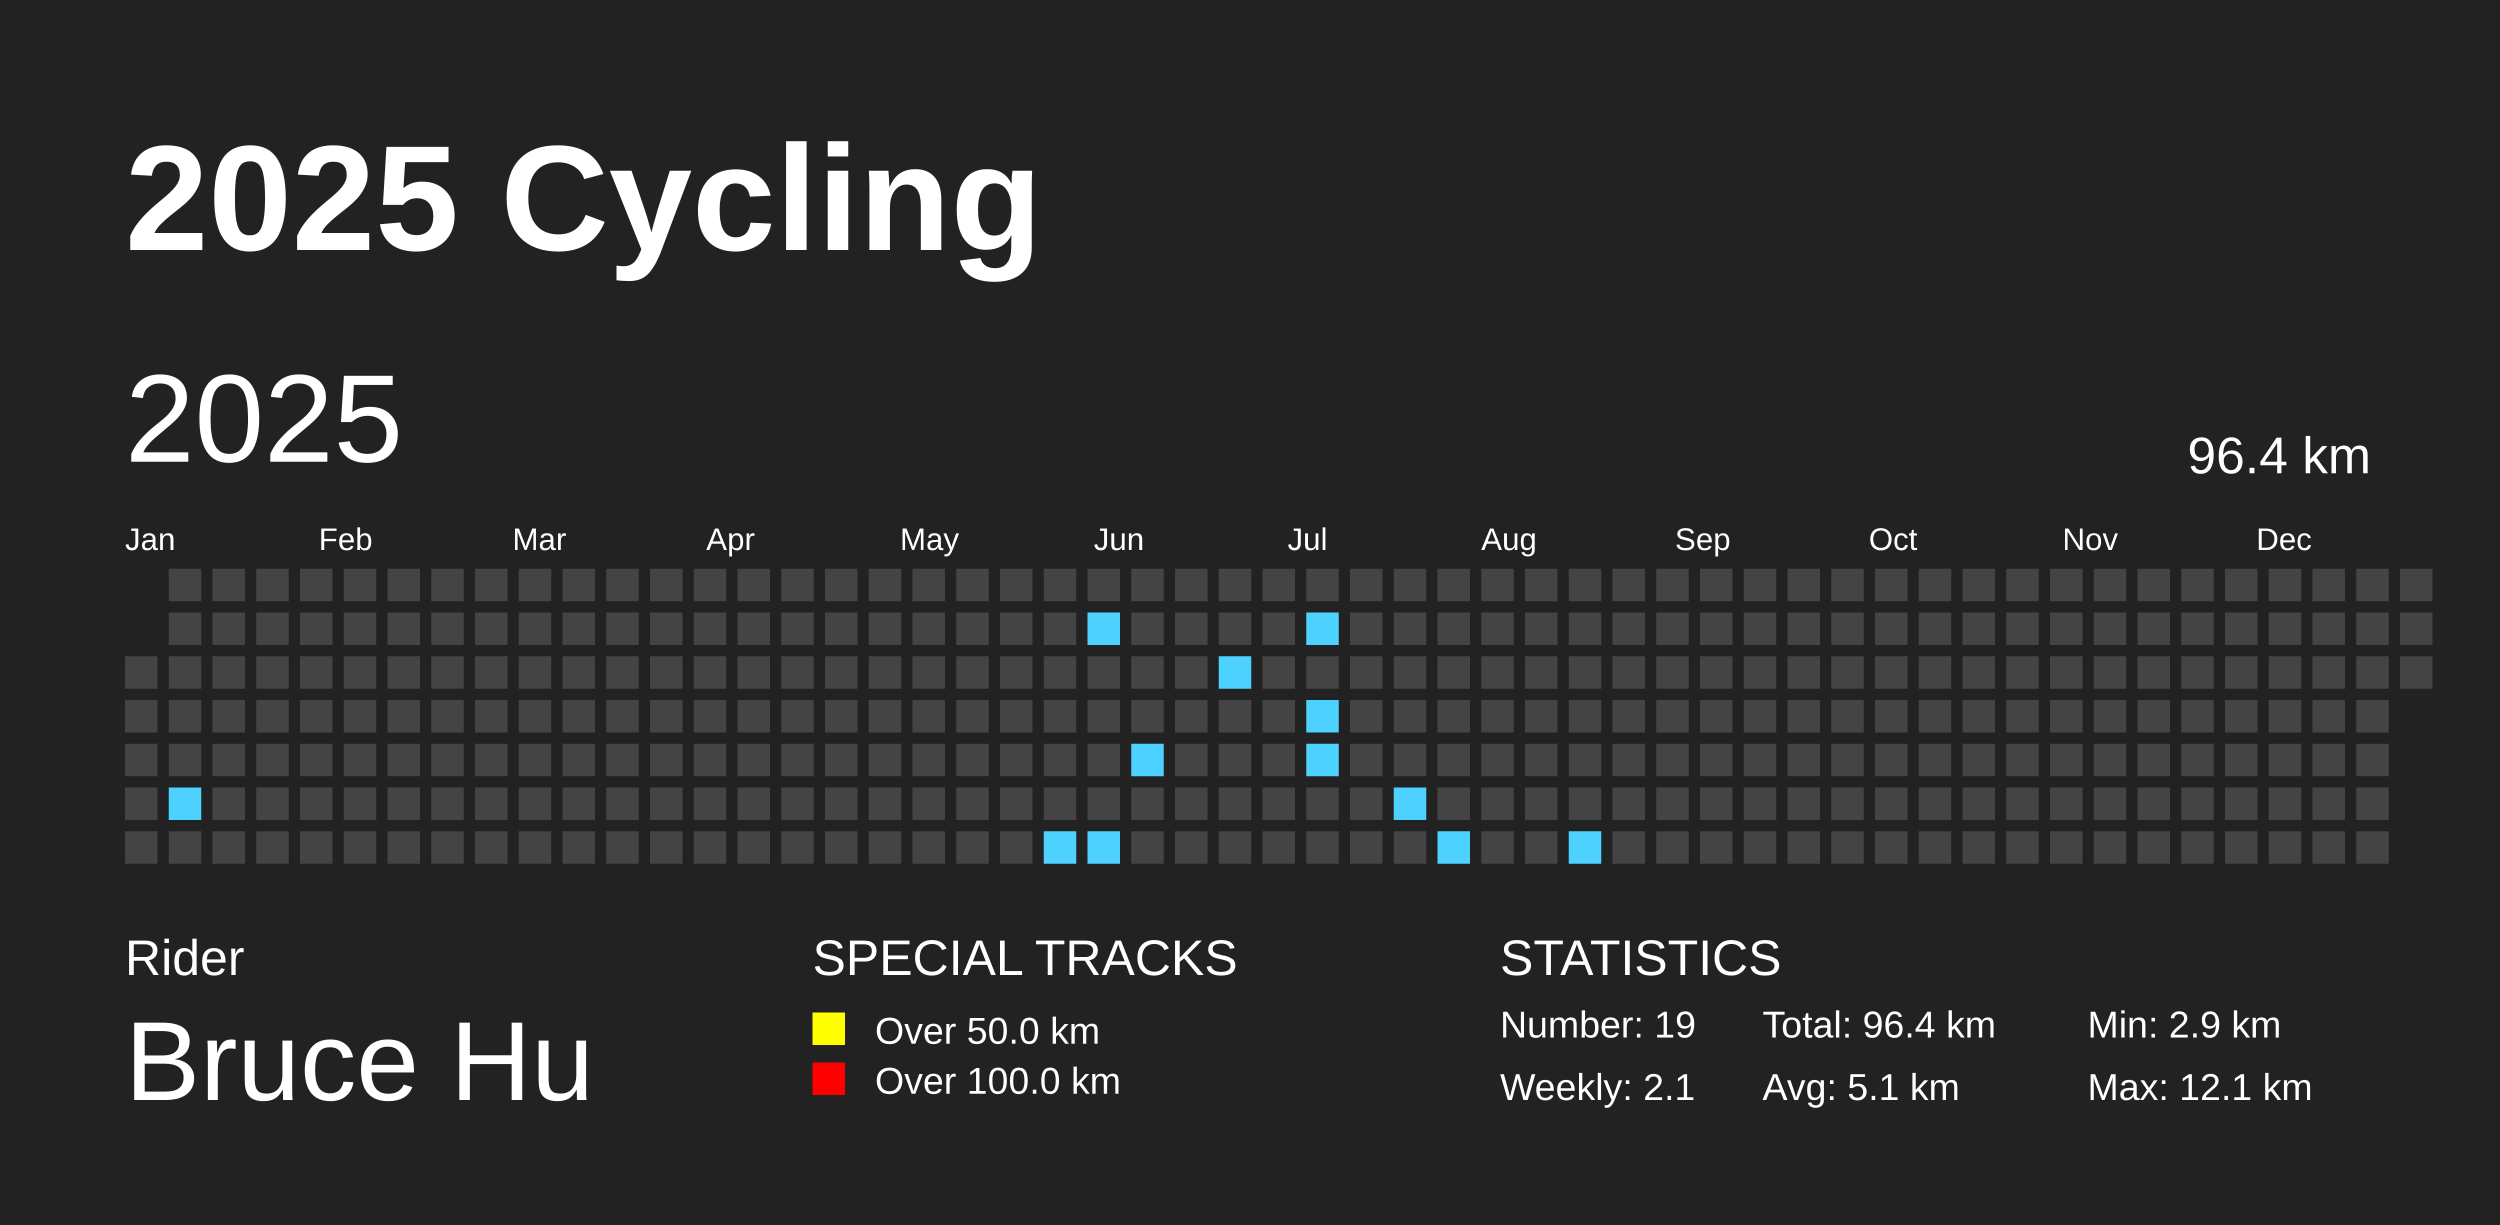
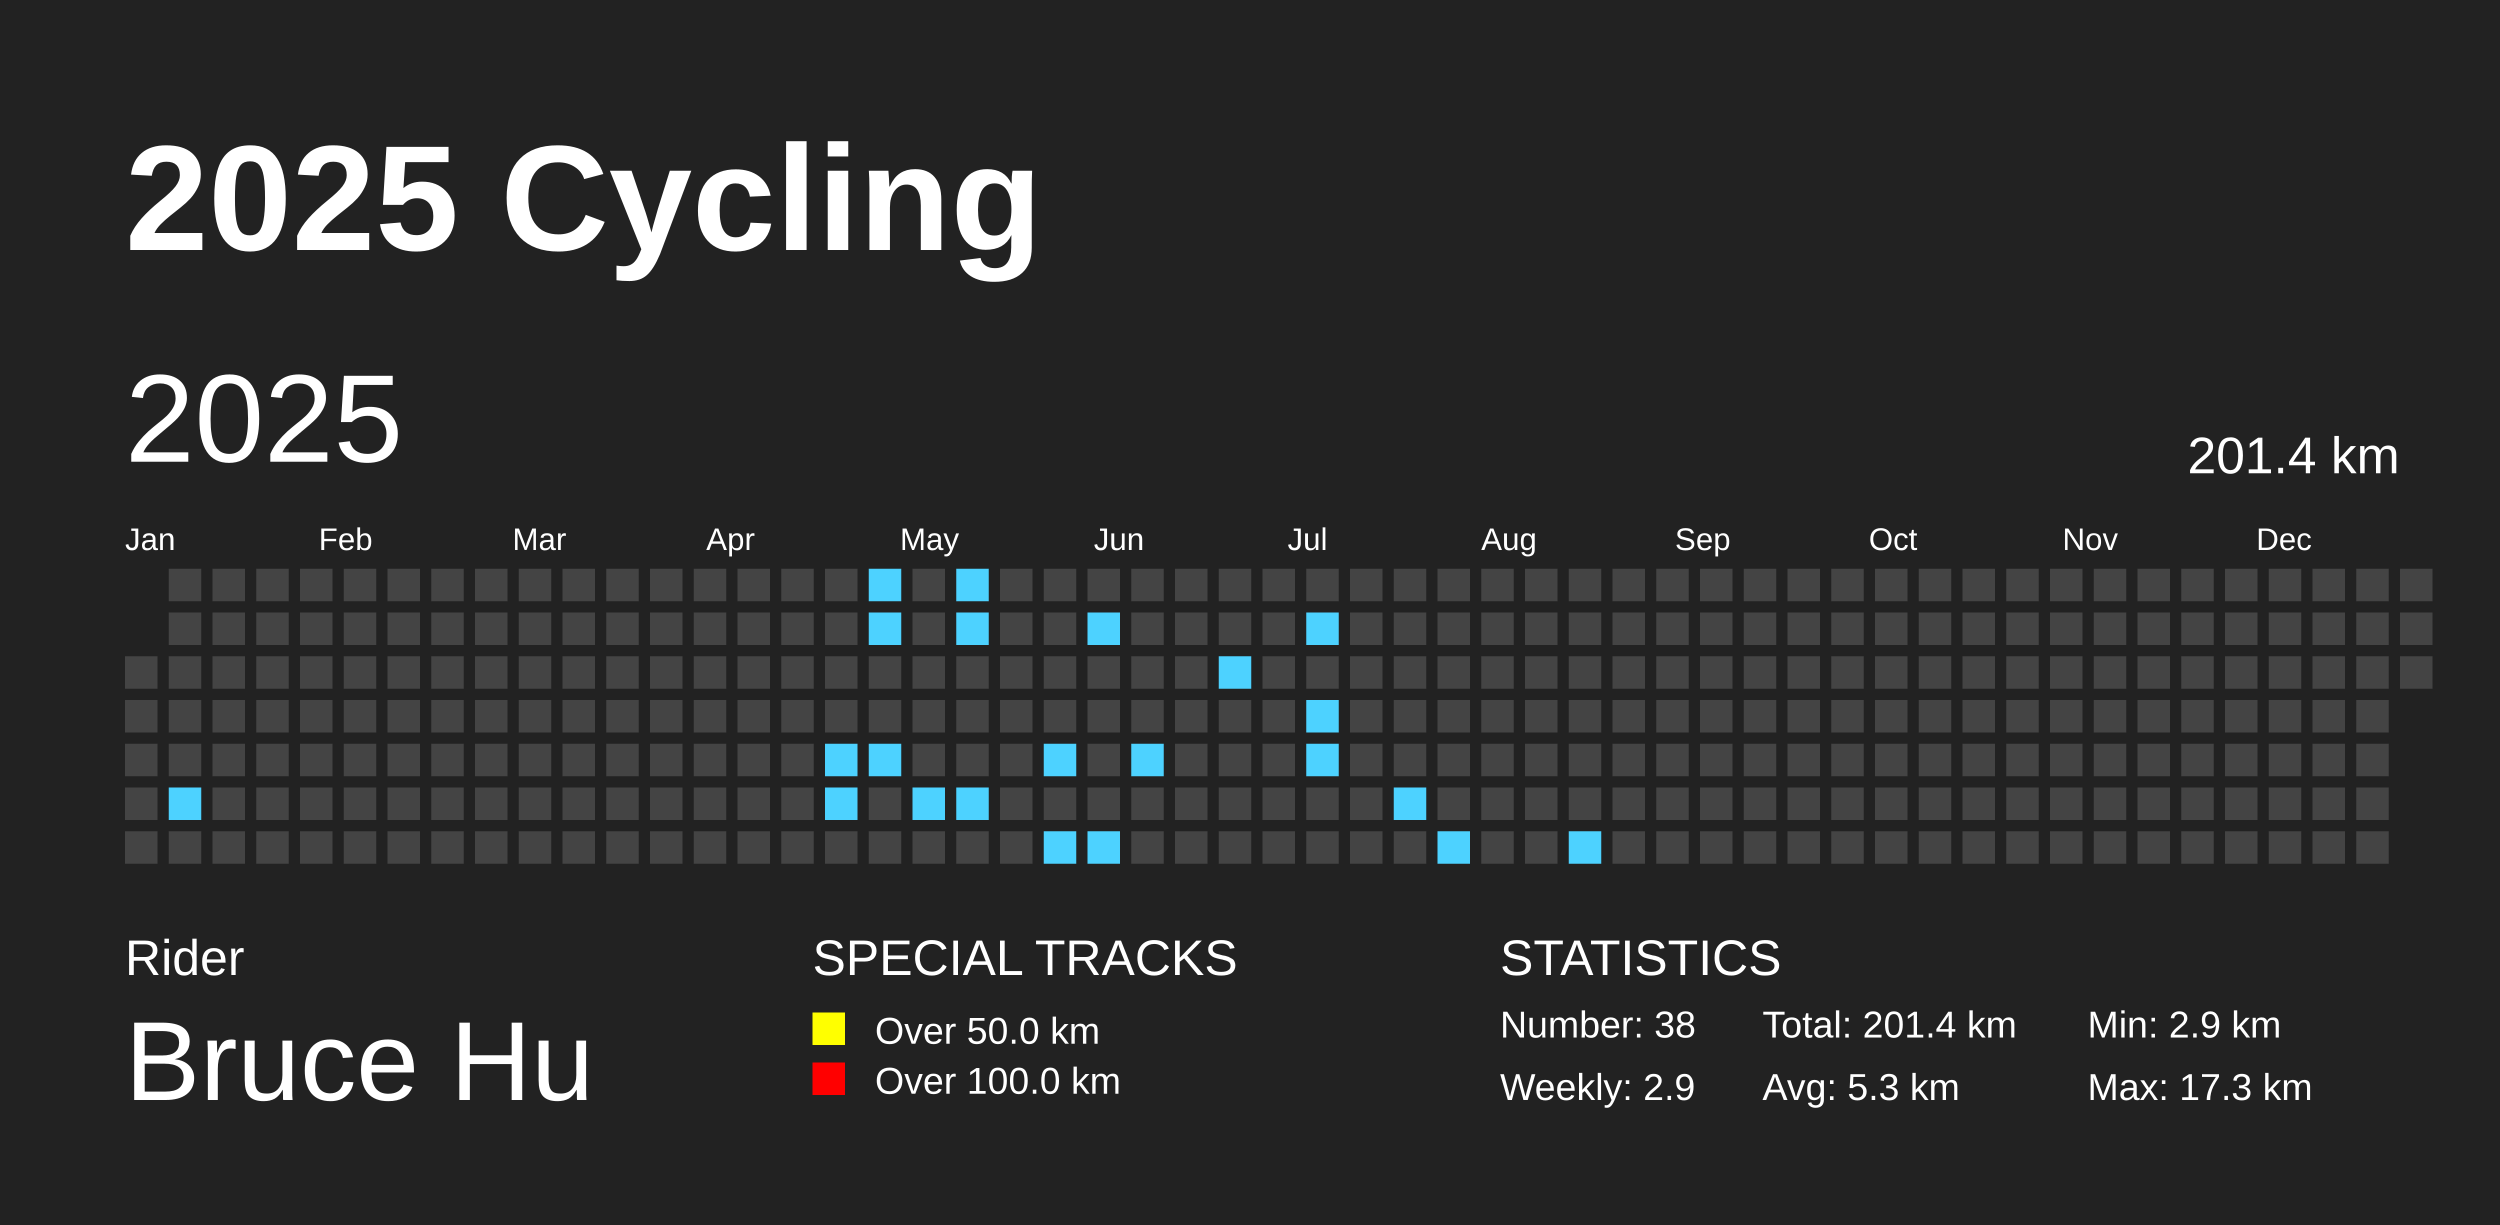
<svg xmlns="http://www.w3.org/2000/svg" baseProfile="full" height="98mm" version="1.1" viewBox="0,0,200,98" width="200mm">
  <defs />
  <rect fill="#222222" height="98" width="200" x="0" y="0" />
  <text fill="#FFFFFF" style="font-size:12px; font-family:Arial; font-weight:bold;" x="10" y="20">2025 Cycling</text>
  <text fill="#FFFFFF" style="font-size:4px; font-family:Arial" x="10" y="78">Rider</text>
  <text fill="#FFFFFF" style="font-size:9px; font-family:Arial" x="10" y="88">Bruce Hu</text>
  <text fill="#FFFFFF" style="font-size:4px; font-family:Arial" x="65" y="78">SPECIAL TRACKS</text>
  <rect fill="yellow" height="2.6" width="2.6" x="65" y="81" />
  <text fill="#FFFFFF" style="font-size:3px; font-family:Arial" x="70" y="83.5">Over 50.0 km</text>
  <rect fill="red" height="2.6" width="2.6" x="65" y="85" />
  <text fill="#FFFFFF" style="font-size:3px; font-family:Arial" x="70" y="87.5">Over 100.0 km</text>
  <text fill="#FFFFFF" style="font-size:4px; font-family:Arial" x="120" y="78">STATISTICS</text>
-   <text fill="#FFFFFF" style="font-size:3px; font-family:Arial" x="120" y="83">Number: 19</text>
-   <text fill="#FFFFFF" style="font-size:3px; font-family:Arial" x="120" y="88">Weekly: 2.1</text>
-   <text fill="#FFFFFF" style="font-size:3px; font-family:Arial" x="141" y="83">Total: 96.4 km</text>
-   <text fill="#FFFFFF" style="font-size:3px; font-family:Arial" x="141" y="88">Avg: 5.1 km</text>
+   <text fill="#FFFFFF" style="font-size:3px; font-family:Arial" x="120" y="83">Number: 38</text>
+   <text fill="#FFFFFF" style="font-size:3px; font-family:Arial" x="120" y="88">Weekly: 2.9</text>
+   <text fill="#FFFFFF" style="font-size:3px; font-family:Arial" x="141" y="83">Total: 201.4 km</text>
+   <text fill="#FFFFFF" style="font-size:3px; font-family:Arial" x="141" y="88">Avg: 5.3 km</text>
  <text fill="#FFFFFF" style="font-size:3px; font-family:Arial" x="167" y="83">Min: 2.9 km</text>
-   <text fill="#FFFFFF" style="font-size:3px; font-family:Arial" x="167" y="88">Max: 12.1 km</text>
+   <text fill="#FFFFFF" style="font-size:3px; font-family:Arial" x="167" y="88">Max: 17.3 km</text>
  <text dominant-baseline="hanging" fill="#FFFFFF" style="font-size:10.0px; font-family:Arial;" x="10" y="30">2025</text>
-   <text dominant-baseline="hanging" fill="#FFFFFF" style="font-size:4.125px; font-family:Arial;" x="175" y="35">96.4 km</text>
+   <text dominant-baseline="hanging" fill="#FFFFFF" style="font-size:4.125px; font-family:Arial;" x="175" y="35">201.4 km</text>
  <text fill="#FFFFFF" style="font-size:2.5px; font-family:Arial" x="10.0" y="44">Jan</text>
  <text fill="#FFFFFF" style="font-size:2.5px; font-family:Arial" x="25.5" y="44">Feb</text>
  <text fill="#FFFFFF" style="font-size:2.5px; font-family:Arial" x="41.0" y="44">Mar</text>
  <text fill="#FFFFFF" style="font-size:2.5px; font-family:Arial" x="56.5" y="44">Apr</text>
  <text fill="#FFFFFF" style="font-size:2.5px; font-family:Arial" x="72.0" y="44">May</text>
  <text fill="#FFFFFF" style="font-size:2.5px; font-family:Arial" x="87.5" y="44">Jun</text>
  <text fill="#FFFFFF" style="font-size:2.5px; font-family:Arial" x="103.0" y="44">Jul</text>
  <text fill="#FFFFFF" style="font-size:2.5px; font-family:Arial" x="118.5" y="44">Aug</text>
  <text fill="#FFFFFF" style="font-size:2.5px; font-family:Arial" x="134.0" y="44">Sep</text>
  <text fill="#FFFFFF" style="font-size:2.5px; font-family:Arial" x="149.5" y="44">Oct</text>
  <text fill="#FFFFFF" style="font-size:2.5px; font-family:Arial" x="165.0" y="44">Nov</text>
  <text fill="#FFFFFF" style="font-size:2.5px; font-family:Arial" x="180.5" y="44">Dec</text>
  <rect fill="#444444" height="2.6" width="2.6" x="10.0" y="52.5" />
  <rect fill="#444444" height="2.6" width="2.6" x="10.0" y="56.0" />
  <rect fill="#444444" height="2.6" width="2.6" x="10.0" y="59.5" />
  <rect fill="#444444" height="2.6" width="2.6" x="10.0" y="63.0" />
  <rect fill="#444444" height="2.6" width="2.6" x="10.0" y="66.5" />
  <rect fill="#444444" height="2.6" width="2.6" x="13.5" y="45.5" />
  <rect fill="#444444" height="2.6" width="2.6" x="13.5" y="49.0" />
  <rect fill="#444444" height="2.6" width="2.6" x="13.5" y="52.5" />
  <rect fill="#444444" height="2.6" width="2.6" x="13.5" y="56.0" />
  <rect fill="#444444" height="2.6" width="2.6" x="13.5" y="59.5" />
  <rect fill="#4DD2FF" height="2.6" width="2.6" x="13.5" y="63.0" />
  <rect fill="#444444" height="2.6" width="2.6" x="13.5" y="66.5" />
  <rect fill="#444444" height="2.6" width="2.6" x="17.0" y="45.5" />
  <rect fill="#444444" height="2.6" width="2.6" x="17.0" y="49.0" />
  <rect fill="#444444" height="2.6" width="2.6" x="17.0" y="52.5" />
  <rect fill="#444444" height="2.6" width="2.6" x="17.0" y="56.0" />
  <rect fill="#444444" height="2.6" width="2.6" x="17.0" y="59.5" />
  <rect fill="#444444" height="2.6" width="2.6" x="17.0" y="63.0" />
  <rect fill="#444444" height="2.6" width="2.6" x="17.0" y="66.5" />
  <rect fill="#444444" height="2.6" width="2.6" x="20.5" y="45.5" />
  <rect fill="#444444" height="2.6" width="2.6" x="20.5" y="49.0" />
  <rect fill="#444444" height="2.6" width="2.6" x="20.5" y="52.5" />
  <rect fill="#444444" height="2.6" width="2.6" x="20.5" y="56.0" />
  <rect fill="#444444" height="2.6" width="2.6" x="20.5" y="59.5" />
  <rect fill="#444444" height="2.6" width="2.6" x="20.5" y="63.0" />
  <rect fill="#444444" height="2.6" width="2.6" x="20.5" y="66.5" />
  <rect fill="#444444" height="2.6" width="2.6" x="24.0" y="45.5" />
  <rect fill="#444444" height="2.6" width="2.6" x="24.0" y="49.0" />
  <rect fill="#444444" height="2.6" width="2.6" x="24.0" y="52.5" />
  <rect fill="#444444" height="2.6" width="2.6" x="24.0" y="56.0" />
  <rect fill="#444444" height="2.6" width="2.6" x="24.0" y="59.5" />
  <rect fill="#444444" height="2.6" width="2.6" x="24.0" y="63.0" />
  <rect fill="#444444" height="2.6" width="2.6" x="24.0" y="66.5" />
  <rect fill="#444444" height="2.6" width="2.6" x="27.5" y="45.5" />
  <rect fill="#444444" height="2.6" width="2.6" x="27.5" y="49.0" />
  <rect fill="#444444" height="2.6" width="2.6" x="27.5" y="52.5" />
  <rect fill="#444444" height="2.6" width="2.6" x="27.5" y="56.0" />
  <rect fill="#444444" height="2.6" width="2.6" x="27.5" y="59.5" />
  <rect fill="#444444" height="2.6" width="2.6" x="27.5" y="63.0" />
  <rect fill="#444444" height="2.6" width="2.6" x="27.5" y="66.5" />
  <rect fill="#444444" height="2.6" width="2.6" x="31.0" y="45.5" />
  <rect fill="#444444" height="2.6" width="2.6" x="31.0" y="49.0" />
  <rect fill="#444444" height="2.6" width="2.6" x="31.0" y="52.5" />
  <rect fill="#444444" height="2.6" width="2.6" x="31.0" y="56.0" />
  <rect fill="#444444" height="2.6" width="2.6" x="31.0" y="59.5" />
  <rect fill="#444444" height="2.6" width="2.6" x="31.0" y="63.0" />
  <rect fill="#444444" height="2.6" width="2.6" x="31.0" y="66.5" />
  <rect fill="#444444" height="2.6" width="2.6" x="34.5" y="45.5" />
  <rect fill="#444444" height="2.6" width="2.6" x="34.5" y="49.0" />
  <rect fill="#444444" height="2.6" width="2.6" x="34.5" y="52.5" />
  <rect fill="#444444" height="2.6" width="2.6" x="34.5" y="56.0" />
  <rect fill="#444444" height="2.6" width="2.6" x="34.5" y="59.5" />
  <rect fill="#444444" height="2.6" width="2.6" x="34.5" y="63.0" />
  <rect fill="#444444" height="2.6" width="2.6" x="34.5" y="66.5" />
  <rect fill="#444444" height="2.6" width="2.6" x="38.0" y="45.5" />
  <rect fill="#444444" height="2.6" width="2.6" x="38.0" y="49.0" />
  <rect fill="#444444" height="2.6" width="2.6" x="38.0" y="52.5" />
  <rect fill="#444444" height="2.6" width="2.6" x="38.0" y="56.0" />
  <rect fill="#444444" height="2.6" width="2.6" x="38.0" y="59.5" />
  <rect fill="#444444" height="2.6" width="2.6" x="38.0" y="63.0" />
  <rect fill="#444444" height="2.6" width="2.6" x="38.0" y="66.5" />
  <rect fill="#444444" height="2.6" width="2.6" x="41.5" y="45.5" />
  <rect fill="#444444" height="2.6" width="2.6" x="41.5" y="49.0" />
  <rect fill="#444444" height="2.6" width="2.6" x="41.5" y="52.5" />
  <rect fill="#444444" height="2.6" width="2.6" x="41.5" y="56.0" />
  <rect fill="#444444" height="2.6" width="2.6" x="41.5" y="59.5" />
  <rect fill="#444444" height="2.6" width="2.6" x="41.5" y="63.0" />
  <rect fill="#444444" height="2.6" width="2.6" x="41.5" y="66.5" />
  <rect fill="#444444" height="2.6" width="2.6" x="45.0" y="45.5" />
  <rect fill="#444444" height="2.6" width="2.6" x="45.0" y="49.0" />
  <rect fill="#444444" height="2.6" width="2.6" x="45.0" y="52.5" />
  <rect fill="#444444" height="2.6" width="2.6" x="45.0" y="56.0" />
  <rect fill="#444444" height="2.6" width="2.6" x="45.0" y="59.5" />
  <rect fill="#444444" height="2.6" width="2.6" x="45.0" y="63.0" />
  <rect fill="#444444" height="2.6" width="2.6" x="45.0" y="66.5" />
  <rect fill="#444444" height="2.6" width="2.6" x="48.5" y="45.5" />
  <rect fill="#444444" height="2.6" width="2.6" x="48.5" y="49.0" />
  <rect fill="#444444" height="2.6" width="2.6" x="48.5" y="52.5" />
  <rect fill="#444444" height="2.6" width="2.6" x="48.5" y="56.0" />
  <rect fill="#444444" height="2.6" width="2.6" x="48.5" y="59.5" />
  <rect fill="#444444" height="2.6" width="2.6" x="48.5" y="63.0" />
  <rect fill="#444444" height="2.6" width="2.6" x="48.5" y="66.5" />
  <rect fill="#444444" height="2.6" width="2.6" x="52.0" y="45.5" />
  <rect fill="#444444" height="2.6" width="2.6" x="52.0" y="49.0" />
  <rect fill="#444444" height="2.6" width="2.6" x="52.0" y="52.5" />
  <rect fill="#444444" height="2.6" width="2.6" x="52.0" y="56.0" />
  <rect fill="#444444" height="2.6" width="2.6" x="52.0" y="59.5" />
  <rect fill="#444444" height="2.6" width="2.6" x="52.0" y="63.0" />
  <rect fill="#444444" height="2.6" width="2.6" x="52.0" y="66.5" />
  <rect fill="#444444" height="2.6" width="2.6" x="55.5" y="45.5" />
  <rect fill="#444444" height="2.6" width="2.6" x="55.5" y="49.0" />
  <rect fill="#444444" height="2.6" width="2.6" x="55.5" y="52.5" />
  <rect fill="#444444" height="2.6" width="2.6" x="55.5" y="56.0" />
  <rect fill="#444444" height="2.6" width="2.6" x="55.5" y="59.5" />
  <rect fill="#444444" height="2.6" width="2.6" x="55.5" y="63.0" />
  <rect fill="#444444" height="2.6" width="2.6" x="55.5" y="66.5" />
  <rect fill="#444444" height="2.6" width="2.6" x="59.0" y="45.5" />
  <rect fill="#444444" height="2.6" width="2.6" x="59.0" y="49.0" />
  <rect fill="#444444" height="2.6" width="2.6" x="59.0" y="52.5" />
  <rect fill="#444444" height="2.6" width="2.6" x="59.0" y="56.0" />
  <rect fill="#444444" height="2.6" width="2.6" x="59.0" y="59.5" />
  <rect fill="#444444" height="2.6" width="2.6" x="59.0" y="63.0" />
  <rect fill="#444444" height="2.6" width="2.6" x="59.0" y="66.5" />
  <rect fill="#444444" height="2.6" width="2.6" x="62.5" y="45.5" />
  <rect fill="#444444" height="2.6" width="2.6" x="62.5" y="49.0" />
  <rect fill="#444444" height="2.6" width="2.6" x="62.5" y="52.5" />
  <rect fill="#444444" height="2.6" width="2.6" x="62.5" y="56.0" />
  <rect fill="#444444" height="2.6" width="2.6" x="62.5" y="59.5" />
  <rect fill="#444444" height="2.6" width="2.6" x="62.5" y="63.0" />
  <rect fill="#444444" height="2.6" width="2.6" x="62.5" y="66.5" />
  <rect fill="#444444" height="2.6" width="2.6" x="66.0" y="45.5" />
  <rect fill="#444444" height="2.6" width="2.6" x="66.0" y="49.0" />
  <rect fill="#444444" height="2.6" width="2.6" x="66.0" y="52.5" />
  <rect fill="#444444" height="2.6" width="2.6" x="66.0" y="56.0" />
-   <rect fill="#444444" height="2.6" width="2.6" x="66.0" y="59.5" />
-   <rect fill="#444444" height="2.6" width="2.6" x="66.0" y="63.0" />
+   <rect fill="#4DD2FF" height="2.6" width="2.6" x="66.0" y="59.5" />
+   <rect fill="#4DD2FF" height="2.6" width="2.6" x="66.0" y="63.0" />
  <rect fill="#444444" height="2.6" width="2.6" x="66.0" y="66.5" />
-   <rect fill="#444444" height="2.6" width="2.6" x="69.5" y="45.5" />
-   <rect fill="#444444" height="2.6" width="2.6" x="69.5" y="49.0" />
+   <rect fill="#4DD2FF" height="2.6" width="2.6" x="69.5" y="45.5" />
+   <rect fill="#4DD2FF" height="2.6" width="2.6" x="69.5" y="49.0" />
  <rect fill="#444444" height="2.6" width="2.6" x="69.5" y="52.5" />
  <rect fill="#444444" height="2.6" width="2.6" x="69.5" y="56.0" />
-   <rect fill="#444444" height="2.6" width="2.6" x="69.5" y="59.5" />
+   <rect fill="#4DD2FF" height="2.6" width="2.6" x="69.5" y="59.5" />
  <rect fill="#444444" height="2.6" width="2.6" x="69.5" y="63.0" />
  <rect fill="#444444" height="2.6" width="2.6" x="69.5" y="66.5" />
  <rect fill="#444444" height="2.6" width="2.6" x="73.0" y="45.5" />
  <rect fill="#444444" height="2.6" width="2.6" x="73.0" y="49.0" />
  <rect fill="#444444" height="2.6" width="2.6" x="73.0" y="52.5" />
  <rect fill="#444444" height="2.6" width="2.6" x="73.0" y="56.0" />
  <rect fill="#444444" height="2.6" width="2.6" x="73.0" y="59.5" />
-   <rect fill="#444444" height="2.6" width="2.6" x="73.0" y="63.0" />
+   <rect fill="#4DD2FF" height="2.6" width="2.6" x="73.0" y="63.0" />
  <rect fill="#444444" height="2.6" width="2.6" x="73.0" y="66.5" />
-   <rect fill="#444444" height="2.6" width="2.6" x="76.5" y="45.5" />
-   <rect fill="#444444" height="2.6" width="2.6" x="76.5" y="49.0" />
+   <rect fill="#4DD2FF" height="2.6" width="2.6" x="76.5" y="45.5" />
+   <rect fill="#4DD2FF" height="2.6" width="2.6" x="76.5" y="49.0" />
  <rect fill="#444444" height="2.6" width="2.6" x="76.5" y="52.5" />
  <rect fill="#444444" height="2.6" width="2.6" x="76.5" y="56.0" />
  <rect fill="#444444" height="2.6" width="2.6" x="76.5" y="59.5" />
-   <rect fill="#444444" height="2.6" width="2.6" x="76.5" y="63.0" />
+   <rect fill="#4DD2FF" height="2.6" width="2.6" x="76.5" y="63.0" />
  <rect fill="#444444" height="2.6" width="2.6" x="76.5" y="66.5" />
  <rect fill="#444444" height="2.6" width="2.6" x="80.0" y="45.5" />
  <rect fill="#444444" height="2.6" width="2.6" x="80.0" y="49.0" />
  <rect fill="#444444" height="2.6" width="2.6" x="80.0" y="52.5" />
  <rect fill="#444444" height="2.6" width="2.6" x="80.0" y="56.0" />
  <rect fill="#444444" height="2.6" width="2.6" x="80.0" y="59.5" />
  <rect fill="#444444" height="2.6" width="2.6" x="80.0" y="63.0" />
  <rect fill="#444444" height="2.6" width="2.6" x="80.0" y="66.5" />
  <rect fill="#444444" height="2.6" width="2.6" x="83.5" y="45.5" />
  <rect fill="#444444" height="2.6" width="2.6" x="83.5" y="49.0" />
  <rect fill="#444444" height="2.6" width="2.6" x="83.5" y="52.5" />
  <rect fill="#444444" height="2.6" width="2.6" x="83.5" y="56.0" />
-   <rect fill="#444444" height="2.6" width="2.6" x="83.5" y="59.5" />
+   <rect fill="#4DD2FF" height="2.6" width="2.6" x="83.5" y="59.5" />
  <rect fill="#444444" height="2.6" width="2.6" x="83.5" y="63.0" />
  <rect fill="#4DD2FF" height="2.6" width="2.6" x="83.5" y="66.5" />
  <rect fill="#444444" height="2.6" width="2.6" x="87.0" y="45.5" />
  <rect fill="#4DD2FF" height="2.6" width="2.6" x="87.0" y="49.0" />
  <rect fill="#444444" height="2.6" width="2.6" x="87.0" y="52.5" />
  <rect fill="#444444" height="2.6" width="2.6" x="87.0" y="56.0" />
  <rect fill="#444444" height="2.6" width="2.6" x="87.0" y="59.5" />
  <rect fill="#444444" height="2.6" width="2.6" x="87.0" y="63.0" />
  <rect fill="#4DD2FF" height="2.6" width="2.6" x="87.0" y="66.5" />
  <rect fill="#444444" height="2.6" width="2.6" x="90.5" y="45.5" />
  <rect fill="#444444" height="2.6" width="2.6" x="90.5" y="49.0" />
  <rect fill="#444444" height="2.6" width="2.6" x="90.5" y="52.5" />
  <rect fill="#444444" height="2.6" width="2.6" x="90.5" y="56.0" />
  <rect fill="#4DD2FF" height="2.6" width="2.6" x="90.5" y="59.5" />
  <rect fill="#444444" height="2.6" width="2.6" x="90.5" y="63.0" />
  <rect fill="#444444" height="2.6" width="2.6" x="90.5" y="66.5" />
  <rect fill="#444444" height="2.6" width="2.6" x="94.0" y="45.5" />
  <rect fill="#444444" height="2.6" width="2.6" x="94.0" y="49.0" />
  <rect fill="#444444" height="2.6" width="2.6" x="94.0" y="52.5" />
  <rect fill="#444444" height="2.6" width="2.6" x="94.0" y="56.0" />
  <rect fill="#444444" height="2.6" width="2.6" x="94.0" y="59.5" />
  <rect fill="#444444" height="2.6" width="2.6" x="94.0" y="63.0" />
  <rect fill="#444444" height="2.6" width="2.6" x="94.0" y="66.5" />
  <rect fill="#444444" height="2.6" width="2.6" x="97.5" y="45.5" />
  <rect fill="#444444" height="2.6" width="2.6" x="97.5" y="49.0" />
  <rect fill="#4DD2FF" height="2.6" width="2.6" x="97.5" y="52.5" />
  <rect fill="#444444" height="2.6" width="2.6" x="97.5" y="56.0" />
  <rect fill="#444444" height="2.6" width="2.6" x="97.5" y="59.5" />
  <rect fill="#444444" height="2.6" width="2.6" x="97.5" y="63.0" />
  <rect fill="#444444" height="2.6" width="2.6" x="97.5" y="66.5" />
  <rect fill="#444444" height="2.6" width="2.6" x="101.0" y="45.5" />
  <rect fill="#444444" height="2.6" width="2.6" x="101.0" y="49.0" />
  <rect fill="#444444" height="2.6" width="2.6" x="101.0" y="52.5" />
  <rect fill="#444444" height="2.6" width="2.6" x="101.0" y="56.0" />
  <rect fill="#444444" height="2.6" width="2.6" x="101.0" y="59.5" />
  <rect fill="#444444" height="2.6" width="2.6" x="101.0" y="63.0" />
  <rect fill="#444444" height="2.6" width="2.6" x="101.0" y="66.5" />
  <rect fill="#444444" height="2.6" width="2.6" x="104.5" y="45.5" />
  <rect fill="#4DD2FF" height="2.6" width="2.6" x="104.5" y="49.0" />
  <rect fill="#444444" height="2.6" width="2.6" x="104.5" y="52.5" />
  <rect fill="#4DD2FF" height="2.6" width="2.6" x="104.5" y="56.0" />
  <rect fill="#4DD2FF" height="2.6" width="2.6" x="104.5" y="59.5" />
  <rect fill="#444444" height="2.6" width="2.6" x="104.5" y="63.0" />
  <rect fill="#444444" height="2.6" width="2.6" x="104.5" y="66.5" />
  <rect fill="#444444" height="2.6" width="2.6" x="108.0" y="45.5" />
  <rect fill="#444444" height="2.6" width="2.6" x="108.0" y="49.0" />
  <rect fill="#444444" height="2.6" width="2.6" x="108.0" y="52.5" />
  <rect fill="#444444" height="2.6" width="2.6" x="108.0" y="56.0" />
  <rect fill="#444444" height="2.6" width="2.6" x="108.0" y="59.5" />
  <rect fill="#444444" height="2.6" width="2.6" x="108.0" y="63.0" />
  <rect fill="#444444" height="2.6" width="2.6" x="108.0" y="66.5" />
  <rect fill="#444444" height="2.6" width="2.6" x="111.5" y="45.5" />
  <rect fill="#444444" height="2.6" width="2.6" x="111.5" y="49.0" />
  <rect fill="#444444" height="2.6" width="2.6" x="111.5" y="52.5" />
  <rect fill="#444444" height="2.6" width="2.6" x="111.5" y="56.0" />
  <rect fill="#444444" height="2.6" width="2.6" x="111.5" y="59.5" />
  <rect fill="#4DD2FF" height="2.6" width="2.6" x="111.5" y="63.0" />
  <rect fill="#444444" height="2.6" width="2.6" x="111.5" y="66.5" />
  <rect fill="#444444" height="2.6" width="2.6" x="115.0" y="45.5" />
  <rect fill="#444444" height="2.6" width="2.6" x="115.0" y="49.0" />
  <rect fill="#444444" height="2.6" width="2.6" x="115.0" y="52.5" />
  <rect fill="#444444" height="2.6" width="2.6" x="115.0" y="56.0" />
  <rect fill="#444444" height="2.6" width="2.6" x="115.0" y="59.5" />
  <rect fill="#444444" height="2.6" width="2.6" x="115.0" y="63.0" />
  <rect fill="#4DD2FF" height="2.6" width="2.6" x="115.0" y="66.5" />
  <rect fill="#444444" height="2.6" width="2.6" x="118.5" y="45.5" />
  <rect fill="#444444" height="2.6" width="2.6" x="118.5" y="49.0" />
  <rect fill="#444444" height="2.6" width="2.6" x="118.5" y="52.5" />
  <rect fill="#444444" height="2.6" width="2.6" x="118.5" y="56.0" />
  <rect fill="#444444" height="2.6" width="2.6" x="118.5" y="59.5" />
  <rect fill="#444444" height="2.6" width="2.6" x="118.5" y="63.0" />
  <rect fill="#444444" height="2.6" width="2.6" x="118.5" y="66.5" />
  <rect fill="#444444" height="2.6" width="2.6" x="122.0" y="45.5" />
  <rect fill="#444444" height="2.6" width="2.6" x="122.0" y="49.0" />
  <rect fill="#444444" height="2.6" width="2.6" x="122.0" y="52.5" />
  <rect fill="#444444" height="2.6" width="2.6" x="122.0" y="56.0" />
  <rect fill="#444444" height="2.6" width="2.6" x="122.0" y="59.5" />
  <rect fill="#444444" height="2.6" width="2.6" x="122.0" y="63.0" />
  <rect fill="#444444" height="2.6" width="2.6" x="122.0" y="66.5" />
  <rect fill="#444444" height="2.6" width="2.6" x="125.5" y="45.5" />
  <rect fill="#444444" height="2.6" width="2.6" x="125.5" y="49.0" />
  <rect fill="#444444" height="2.6" width="2.6" x="125.5" y="52.5" />
  <rect fill="#444444" height="2.6" width="2.6" x="125.5" y="56.0" />
  <rect fill="#444444" height="2.6" width="2.6" x="125.5" y="59.5" />
  <rect fill="#444444" height="2.6" width="2.6" x="125.5" y="63.0" />
  <rect fill="#4DD2FF" height="2.6" width="2.6" x="125.5" y="66.5" />
  <rect fill="#444444" height="2.6" width="2.6" x="129.0" y="45.5" />
  <rect fill="#444444" height="2.6" width="2.6" x="129.0" y="49.0" />
  <rect fill="#444444" height="2.6" width="2.6" x="129.0" y="52.5" />
  <rect fill="#444444" height="2.6" width="2.6" x="129.0" y="56.0" />
  <rect fill="#444444" height="2.6" width="2.6" x="129.0" y="59.5" />
  <rect fill="#444444" height="2.6" width="2.6" x="129.0" y="63.0" />
  <rect fill="#444444" height="2.6" width="2.6" x="129.0" y="66.5" />
  <rect fill="#444444" height="2.6" width="2.6" x="132.5" y="45.5" />
  <rect fill="#444444" height="2.6" width="2.6" x="132.5" y="49.0" />
  <rect fill="#444444" height="2.6" width="2.6" x="132.5" y="52.5" />
  <rect fill="#444444" height="2.6" width="2.6" x="132.5" y="56.0" />
  <rect fill="#444444" height="2.6" width="2.6" x="132.5" y="59.5" />
  <rect fill="#444444" height="2.6" width="2.6" x="132.5" y="63.0" />
  <rect fill="#444444" height="2.6" width="2.6" x="132.5" y="66.5" />
  <rect fill="#444444" height="2.6" width="2.6" x="136.0" y="45.5" />
  <rect fill="#444444" height="2.6" width="2.6" x="136.0" y="49.0" />
  <rect fill="#444444" height="2.6" width="2.6" x="136.0" y="52.5" />
  <rect fill="#444444" height="2.6" width="2.6" x="136.0" y="56.0" />
  <rect fill="#444444" height="2.6" width="2.6" x="136.0" y="59.5" />
  <rect fill="#444444" height="2.6" width="2.6" x="136.0" y="63.0" />
  <rect fill="#444444" height="2.6" width="2.6" x="136.0" y="66.5" />
  <rect fill="#444444" height="2.6" width="2.6" x="139.5" y="45.5" />
  <rect fill="#444444" height="2.6" width="2.6" x="139.5" y="49.0" />
  <rect fill="#444444" height="2.6" width="2.6" x="139.5" y="52.5" />
  <rect fill="#444444" height="2.6" width="2.6" x="139.5" y="56.0" />
  <rect fill="#444444" height="2.6" width="2.6" x="139.5" y="59.5" />
  <rect fill="#444444" height="2.6" width="2.6" x="139.5" y="63.0" />
  <rect fill="#444444" height="2.6" width="2.6" x="139.5" y="66.5" />
  <rect fill="#444444" height="2.6" width="2.6" x="143.0" y="45.5" />
  <rect fill="#444444" height="2.6" width="2.6" x="143.0" y="49.0" />
  <rect fill="#444444" height="2.6" width="2.6" x="143.0" y="52.5" />
  <rect fill="#444444" height="2.6" width="2.6" x="143.0" y="56.0" />
  <rect fill="#444444" height="2.6" width="2.6" x="143.0" y="59.5" />
  <rect fill="#444444" height="2.6" width="2.6" x="143.0" y="63.0" />
  <rect fill="#444444" height="2.6" width="2.6" x="143.0" y="66.5" />
  <rect fill="#444444" height="2.6" width="2.6" x="146.5" y="45.5" />
  <rect fill="#444444" height="2.6" width="2.6" x="146.5" y="49.0" />
  <rect fill="#444444" height="2.6" width="2.6" x="146.5" y="52.5" />
  <rect fill="#444444" height="2.6" width="2.6" x="146.5" y="56.0" />
  <rect fill="#444444" height="2.6" width="2.6" x="146.5" y="59.5" />
  <rect fill="#444444" height="2.6" width="2.6" x="146.5" y="63.0" />
  <rect fill="#444444" height="2.6" width="2.6" x="146.5" y="66.5" />
  <rect fill="#444444" height="2.6" width="2.6" x="150.0" y="45.5" />
  <rect fill="#444444" height="2.6" width="2.6" x="150.0" y="49.0" />
  <rect fill="#444444" height="2.6" width="2.6" x="150.0" y="52.5" />
  <rect fill="#444444" height="2.6" width="2.6" x="150.0" y="56.0" />
  <rect fill="#444444" height="2.6" width="2.6" x="150.0" y="59.5" />
  <rect fill="#444444" height="2.6" width="2.6" x="150.0" y="63.0" />
  <rect fill="#444444" height="2.6" width="2.6" x="150.0" y="66.5" />
  <rect fill="#444444" height="2.6" width="2.6" x="153.5" y="45.5" />
  <rect fill="#444444" height="2.6" width="2.6" x="153.5" y="49.0" />
  <rect fill="#444444" height="2.6" width="2.6" x="153.5" y="52.5" />
  <rect fill="#444444" height="2.6" width="2.6" x="153.5" y="56.0" />
  <rect fill="#444444" height="2.6" width="2.6" x="153.5" y="59.5" />
  <rect fill="#444444" height="2.6" width="2.6" x="153.5" y="63.0" />
  <rect fill="#444444" height="2.6" width="2.6" x="153.5" y="66.5" />
  <rect fill="#444444" height="2.6" width="2.6" x="157.0" y="45.5" />
  <rect fill="#444444" height="2.6" width="2.6" x="157.0" y="49.0" />
  <rect fill="#444444" height="2.6" width="2.6" x="157.0" y="52.5" />
  <rect fill="#444444" height="2.6" width="2.6" x="157.0" y="56.0" />
  <rect fill="#444444" height="2.6" width="2.6" x="157.0" y="59.5" />
  <rect fill="#444444" height="2.6" width="2.6" x="157.0" y="63.0" />
  <rect fill="#444444" height="2.6" width="2.6" x="157.0" y="66.5" />
  <rect fill="#444444" height="2.6" width="2.6" x="160.5" y="45.5" />
  <rect fill="#444444" height="2.6" width="2.6" x="160.5" y="49.0" />
  <rect fill="#444444" height="2.6" width="2.6" x="160.5" y="52.5" />
  <rect fill="#444444" height="2.6" width="2.6" x="160.5" y="56.0" />
  <rect fill="#444444" height="2.6" width="2.6" x="160.5" y="59.5" />
  <rect fill="#444444" height="2.6" width="2.6" x="160.5" y="63.0" />
  <rect fill="#444444" height="2.6" width="2.6" x="160.5" y="66.5" />
  <rect fill="#444444" height="2.6" width="2.6" x="164.0" y="45.5" />
  <rect fill="#444444" height="2.6" width="2.6" x="164.0" y="49.0" />
  <rect fill="#444444" height="2.6" width="2.6" x="164.0" y="52.5" />
  <rect fill="#444444" height="2.6" width="2.6" x="164.0" y="56.0" />
  <rect fill="#444444" height="2.6" width="2.6" x="164.0" y="59.5" />
  <rect fill="#444444" height="2.6" width="2.6" x="164.0" y="63.0" />
  <rect fill="#444444" height="2.6" width="2.6" x="164.0" y="66.5" />
  <rect fill="#444444" height="2.6" width="2.6" x="167.5" y="45.5" />
  <rect fill="#444444" height="2.6" width="2.6" x="167.5" y="49.0" />
  <rect fill="#444444" height="2.6" width="2.6" x="167.5" y="52.5" />
  <rect fill="#444444" height="2.6" width="2.6" x="167.5" y="56.0" />
  <rect fill="#444444" height="2.6" width="2.6" x="167.5" y="59.5" />
  <rect fill="#444444" height="2.6" width="2.6" x="167.5" y="63.0" />
  <rect fill="#444444" height="2.6" width="2.6" x="167.5" y="66.5" />
  <rect fill="#444444" height="2.6" width="2.6" x="171.0" y="45.5" />
  <rect fill="#444444" height="2.6" width="2.6" x="171.0" y="49.0" />
  <rect fill="#444444" height="2.6" width="2.6" x="171.0" y="52.5" />
  <rect fill="#444444" height="2.6" width="2.6" x="171.0" y="56.0" />
  <rect fill="#444444" height="2.6" width="2.6" x="171.0" y="59.5" />
  <rect fill="#444444" height="2.6" width="2.6" x="171.0" y="63.0" />
  <rect fill="#444444" height="2.6" width="2.6" x="171.0" y="66.5" />
  <rect fill="#444444" height="2.6" width="2.6" x="174.5" y="45.5" />
  <rect fill="#444444" height="2.6" width="2.6" x="174.5" y="49.0" />
  <rect fill="#444444" height="2.6" width="2.6" x="174.5" y="52.5" />
  <rect fill="#444444" height="2.6" width="2.6" x="174.5" y="56.0" />
  <rect fill="#444444" height="2.6" width="2.6" x="174.5" y="59.5" />
  <rect fill="#444444" height="2.6" width="2.6" x="174.5" y="63.0" />
  <rect fill="#444444" height="2.6" width="2.6" x="174.5" y="66.5" />
  <rect fill="#444444" height="2.6" width="2.6" x="178.0" y="45.5" />
  <rect fill="#444444" height="2.6" width="2.6" x="178.0" y="49.0" />
  <rect fill="#444444" height="2.6" width="2.6" x="178.0" y="52.5" />
  <rect fill="#444444" height="2.6" width="2.6" x="178.0" y="56.0" />
  <rect fill="#444444" height="2.6" width="2.6" x="178.0" y="59.5" />
  <rect fill="#444444" height="2.6" width="2.6" x="178.0" y="63.0" />
  <rect fill="#444444" height="2.6" width="2.6" x="178.0" y="66.5" />
  <rect fill="#444444" height="2.6" width="2.6" x="181.5" y="45.5" />
  <rect fill="#444444" height="2.6" width="2.6" x="181.5" y="49.0" />
  <rect fill="#444444" height="2.6" width="2.6" x="181.5" y="52.5" />
  <rect fill="#444444" height="2.6" width="2.6" x="181.5" y="56.0" />
  <rect fill="#444444" height="2.6" width="2.6" x="181.5" y="59.5" />
  <rect fill="#444444" height="2.6" width="2.6" x="181.5" y="63.0" />
  <rect fill="#444444" height="2.6" width="2.6" x="181.5" y="66.5" />
  <rect fill="#444444" height="2.6" width="2.6" x="185.0" y="45.5" />
  <rect fill="#444444" height="2.6" width="2.6" x="185.0" y="49.0" />
  <rect fill="#444444" height="2.6" width="2.6" x="185.0" y="52.5" />
  <rect fill="#444444" height="2.6" width="2.6" x="185.0" y="56.0" />
  <rect fill="#444444" height="2.6" width="2.6" x="185.0" y="59.5" />
  <rect fill="#444444" height="2.6" width="2.6" x="185.0" y="63.0" />
  <rect fill="#444444" height="2.6" width="2.6" x="185.0" y="66.5" />
  <rect fill="#444444" height="2.6" width="2.6" x="188.5" y="45.5" />
  <rect fill="#444444" height="2.6" width="2.6" x="188.5" y="49.0" />
  <rect fill="#444444" height="2.6" width="2.6" x="188.5" y="52.5" />
  <rect fill="#444444" height="2.6" width="2.6" x="188.5" y="56.0" />
  <rect fill="#444444" height="2.6" width="2.6" x="188.5" y="59.5" />
  <rect fill="#444444" height="2.6" width="2.6" x="188.5" y="63.0" />
  <rect fill="#444444" height="2.6" width="2.6" x="188.5" y="66.5" />
  <rect fill="#444444" height="2.6" width="2.6" x="192.0" y="45.5" />
  <rect fill="#444444" height="2.6" width="2.6" x="192.0" y="49.0" />
  <rect fill="#444444" height="2.6" width="2.6" x="192.0" y="52.5" />
</svg>
